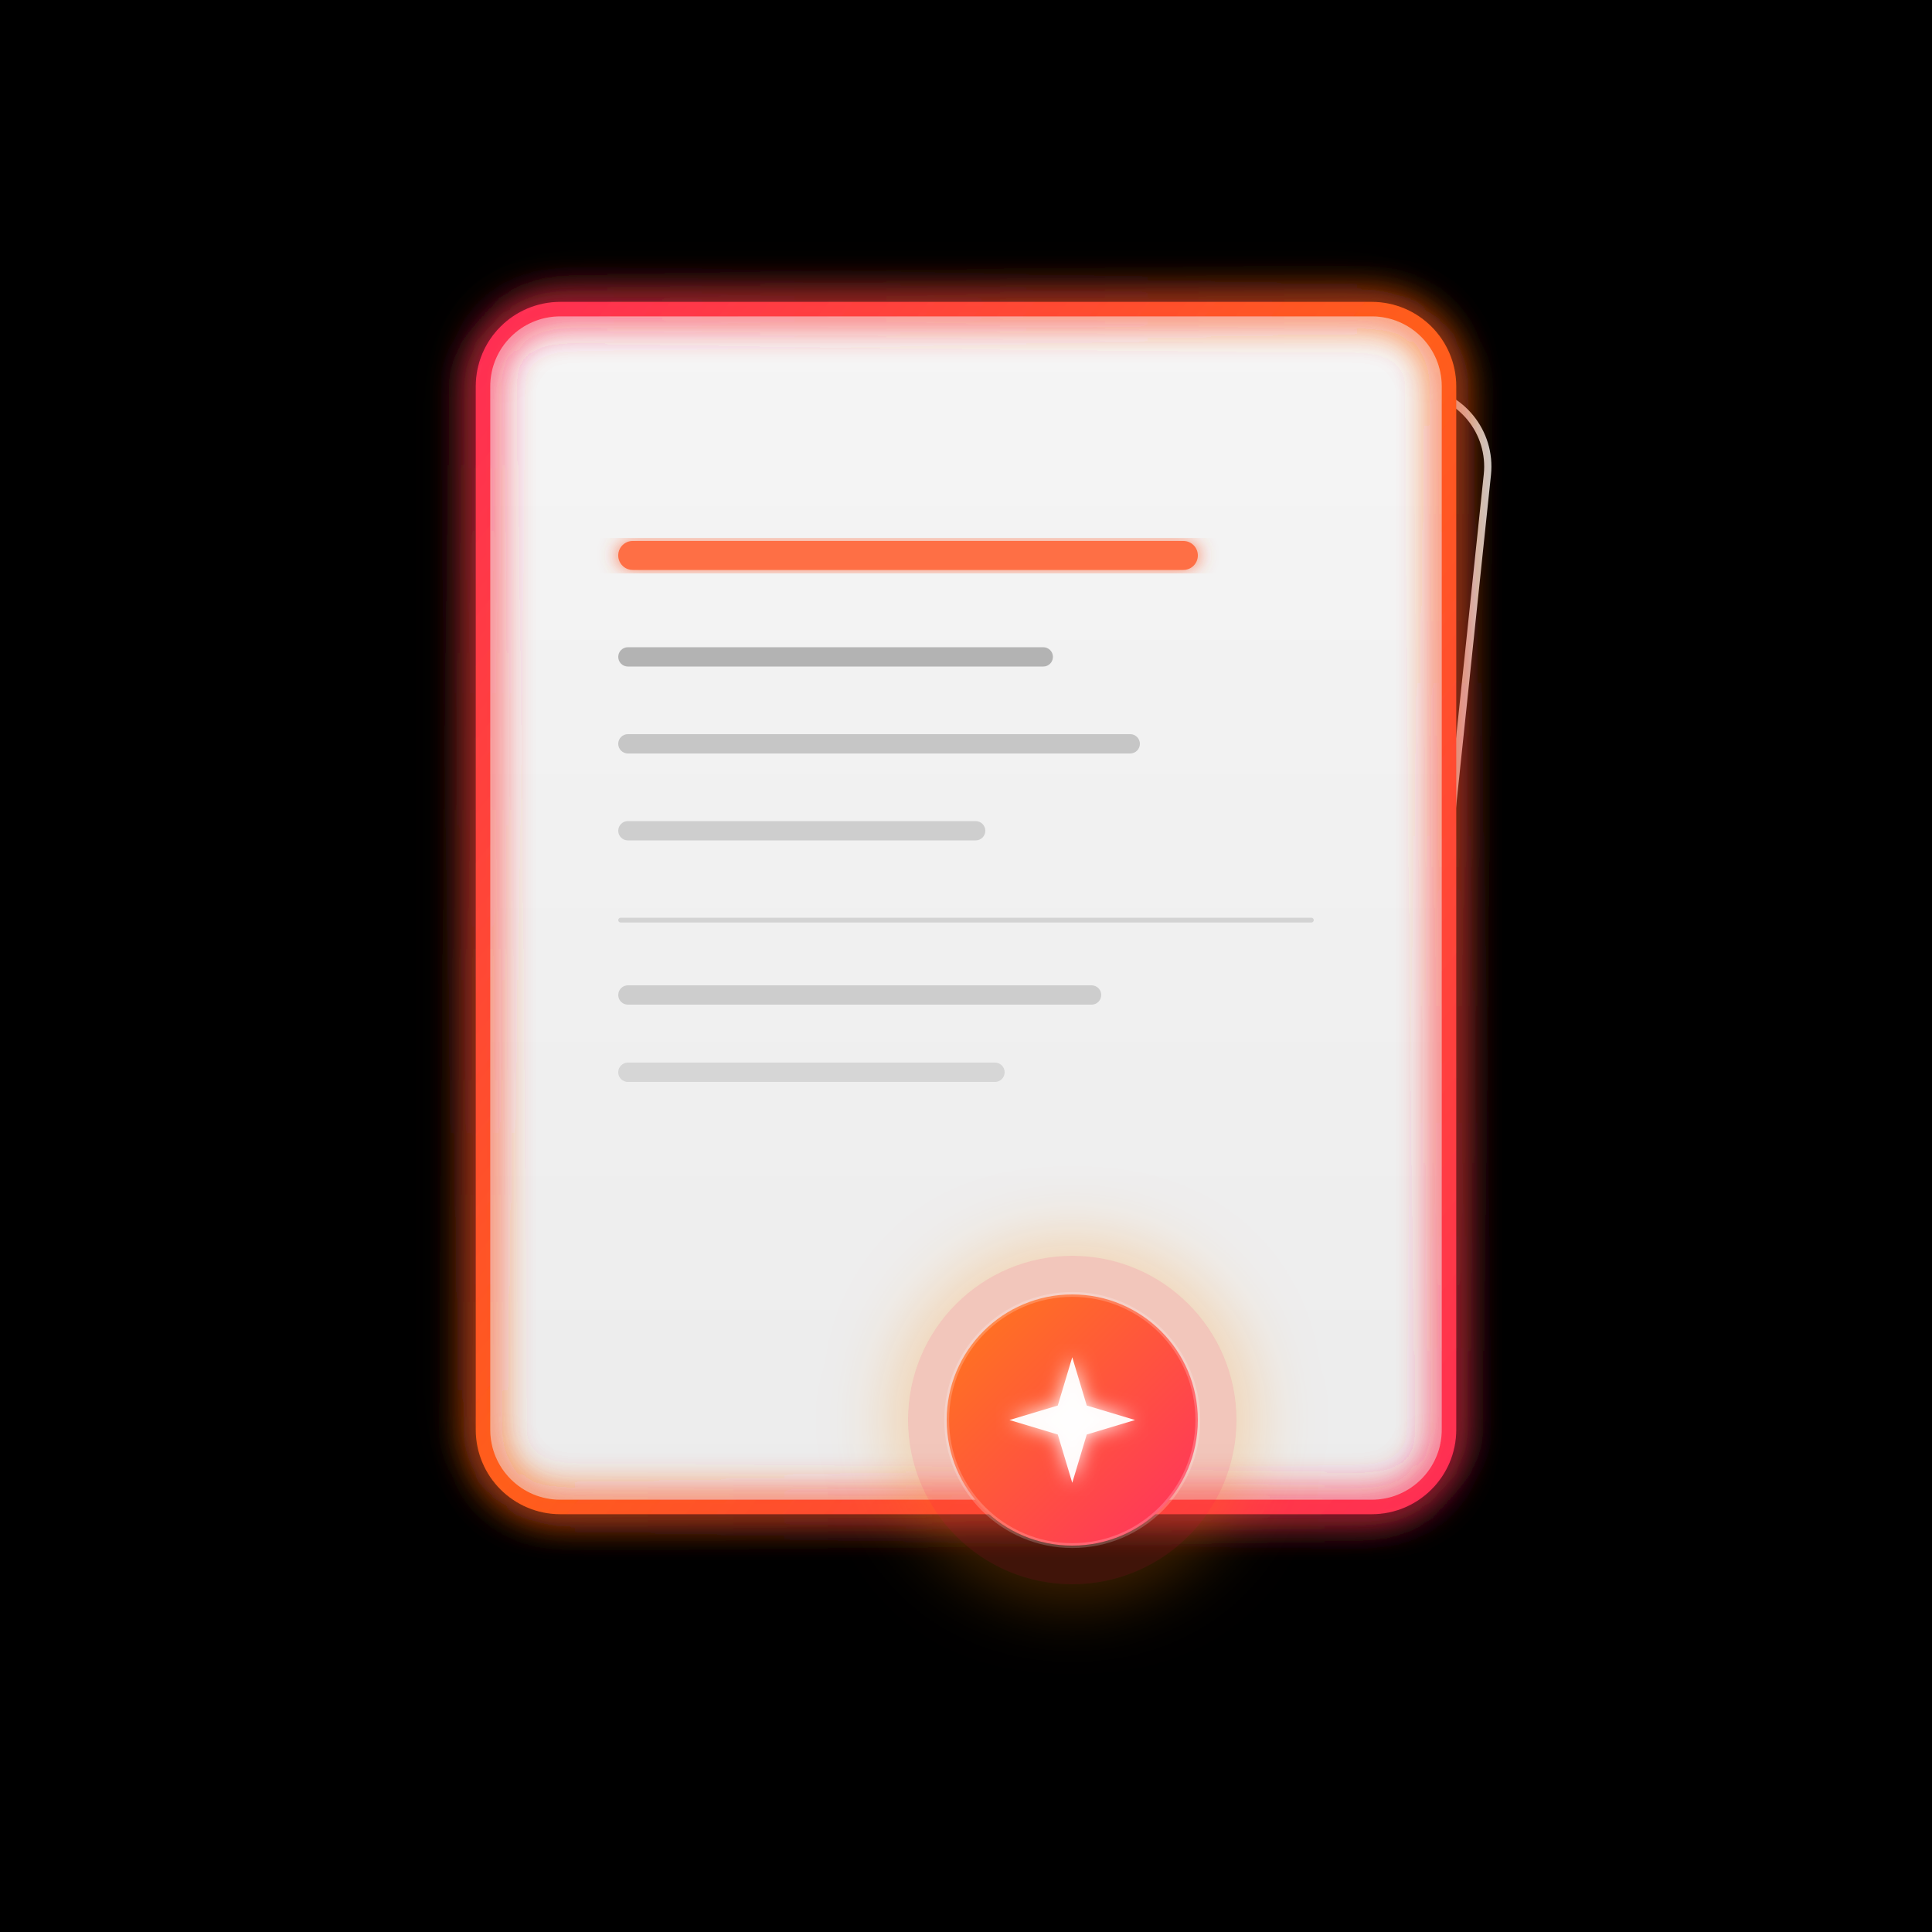
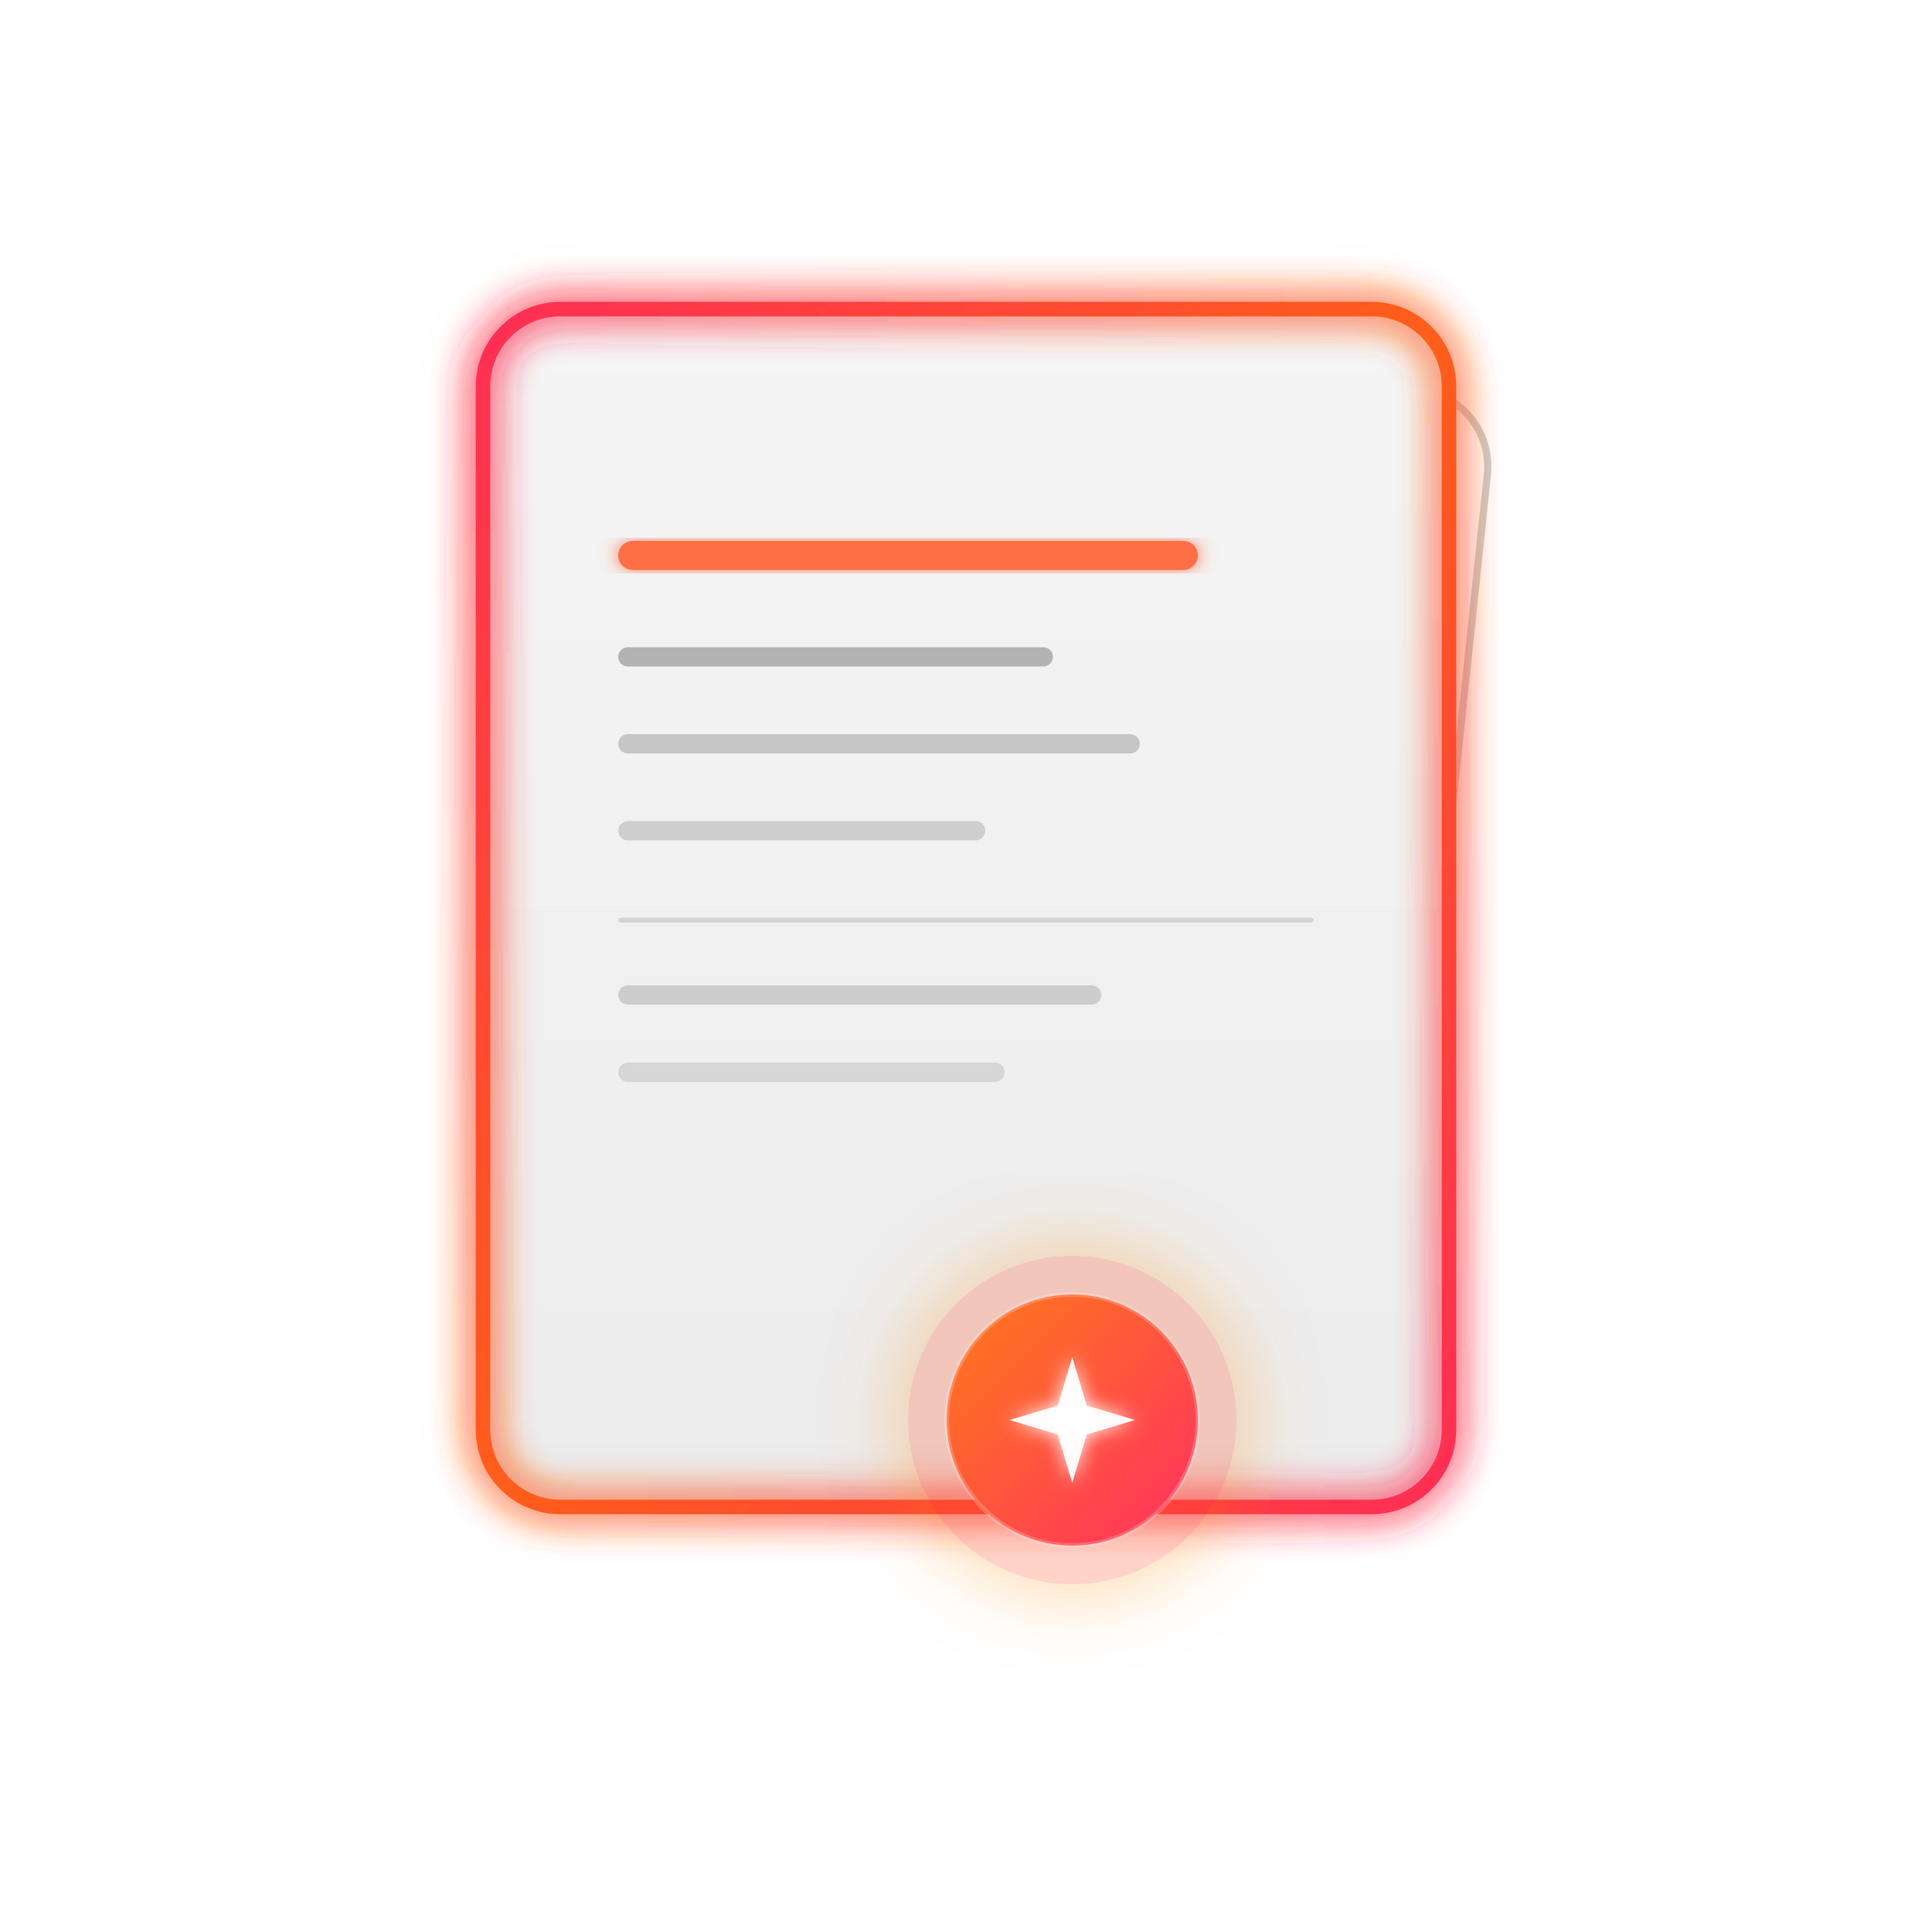
<svg xmlns="http://www.w3.org/2000/svg" viewBox="0 0 400 400" width="400" height="400">
  <defs>
    <linearGradient id="neonBorder" x1="0%" y1="0%" x2="100%" y2="100%">
      <stop offset="0%" style="stop-color:#FF2D55;stop-opacity:1" />
      <stop offset="50%" style="stop-color:#FF5E1A;stop-opacity:1" />
      <stop offset="100%" style="stop-color:#FF2D55;stop-opacity:1" />
    </linearGradient>
    <linearGradient id="badgeGrad" x1="0%" y1="0%" x2="100%" y2="100%">
      <stop offset="0%" style="stop-color:#FF7A1A;stop-opacity:1" />
      <stop offset="100%" style="stop-color:#FF3060;stop-opacity:1" />
    </linearGradient>
    <linearGradient id="pageFill" x1="0%" y1="0%" x2="0%" y2="100%">
      <stop offset="0%" style="stop-color:#F5F5F5;stop-opacity:1" />
      <stop offset="100%" style="stop-color:#ECECEC;stop-opacity:1" />
    </linearGradient>
    <filter id="outerGlow" x="-30%" y="-30%" width="160%" height="160%">
      <feGaussianBlur stdDeviation="6" result="blur1" />
      <feColorMatrix in="blur1" type="matrix" values="2 0 0 0 1 0 0.3 0 0 0.1 0 0 0 0 0 0 0 0 1 0" result="colored" />
      <feMerge>
        <feMergeNode in="colored" />
        <feMergeNode in="colored" />
        <feMergeNode in="SourceGraphic" />
      </feMerge>
    </filter>
    <filter id="badgeGlow" x="-50%" y="-50%" width="200%" height="200%">
      <feGaussianBlur stdDeviation="8" result="blur" />
      <feColorMatrix in="blur" type="matrix" values="2 0 0 0 1 0 0.5 0 0 0.2 0 0 0 0 0 0 0 0 1 0" result="colored" />
      <feMerge>
        <feMergeNode in="colored" />
        <feMergeNode in="colored" />
        <feMergeNode in="SourceGraphic" />
      </feMerge>
    </filter>
    <filter id="borderGlow" x="-10%" y="-10%" width="120%" height="120%">
      <feGaussianBlur stdDeviation="4" result="blur" />
      <feMerge>
        <feMergeNode in="blur" />
        <feMergeNode in="blur" />
        <feMergeNode in="SourceGraphic" />
      </feMerge>
    </filter>
    <filter id="lineGlow">
      <feGaussianBlur stdDeviation="2" result="blur" />
      <feMerge>
        <feMergeNode in="blur" />
        <feMergeNode in="SourceGraphic" />
      </feMerge>
    </filter>
  </defs>
-   <rect width="400" height="400" fill="#000000" />
+   <rect width="400" height="400" fill="#FFFFFF" />
  <rect x="112" y="72" width="186" height="232" rx="16" fill="none" stroke="#cccccc" stroke-width="1.5" transform="rotate(6, 205, 188)" />
  <rect x="108" y="68" width="186" height="232" rx="16" fill="none" stroke="#bbbbbb" stroke-width="1.5" transform="rotate(3, 205, 184)" />
  <rect x="98" y="62" width="200" height="248" rx="18" fill="#FF4020" opacity="0.08" filter="url(#outerGlow)" />
  <rect x="100" y="64" width="200" height="248" rx="16" fill="url(#pageFill)" />
  <rect x="100" y="64" width="200" height="248" rx="16" fill="none" stroke="url(#neonBorder)" stroke-width="3" filter="url(#borderGlow)" opacity="1" />
  <rect x="100" y="64" width="200" height="248" rx="16" fill="none" stroke="url(#neonBorder)" stroke-width="1.5" />
  <rect x="128" y="112" width="120" height="6" rx="3" fill="#FF6030" opacity="0.9" filter="url(#lineGlow)" />
  <rect x="128" y="134" width="90" height="4" rx="2" fill="#999999" opacity="0.7" />
  <rect x="128" y="152" width="108" height="4" rx="2" fill="#999999" opacity="0.5" />
  <rect x="128" y="170" width="76" height="4" rx="2" fill="#999999" opacity="0.4" />
  <rect x="128" y="190" width="144" height="1" rx="0.5" fill="#cccccc" opacity="0.8" />
  <rect x="128" y="204" width="100" height="4" rx="2" fill="#999999" opacity="0.4" />
  <rect x="128" y="220" width="80" height="4" rx="2" fill="#999999" opacity="0.3" />
  <circle cx="222" cy="294" r="34" fill="#FF5020" opacity="0.25" filter="url(#badgeGlow)" />
  <circle cx="222" cy="294" r="26" fill="url(#badgeGrad)" />
  <circle cx="222" cy="294" r="26" fill="none" stroke="#ffffff" stroke-width="1" opacity="0.2" />
  <g transform="translate(222, 294)" filter="url(#lineGlow)">
    <polygon points="0,-13 3,-3 13,0 3,3 0,13 -3,3 -13,0 -3,-3" fill="white" opacity="0.95" />
  </g>
</svg>
